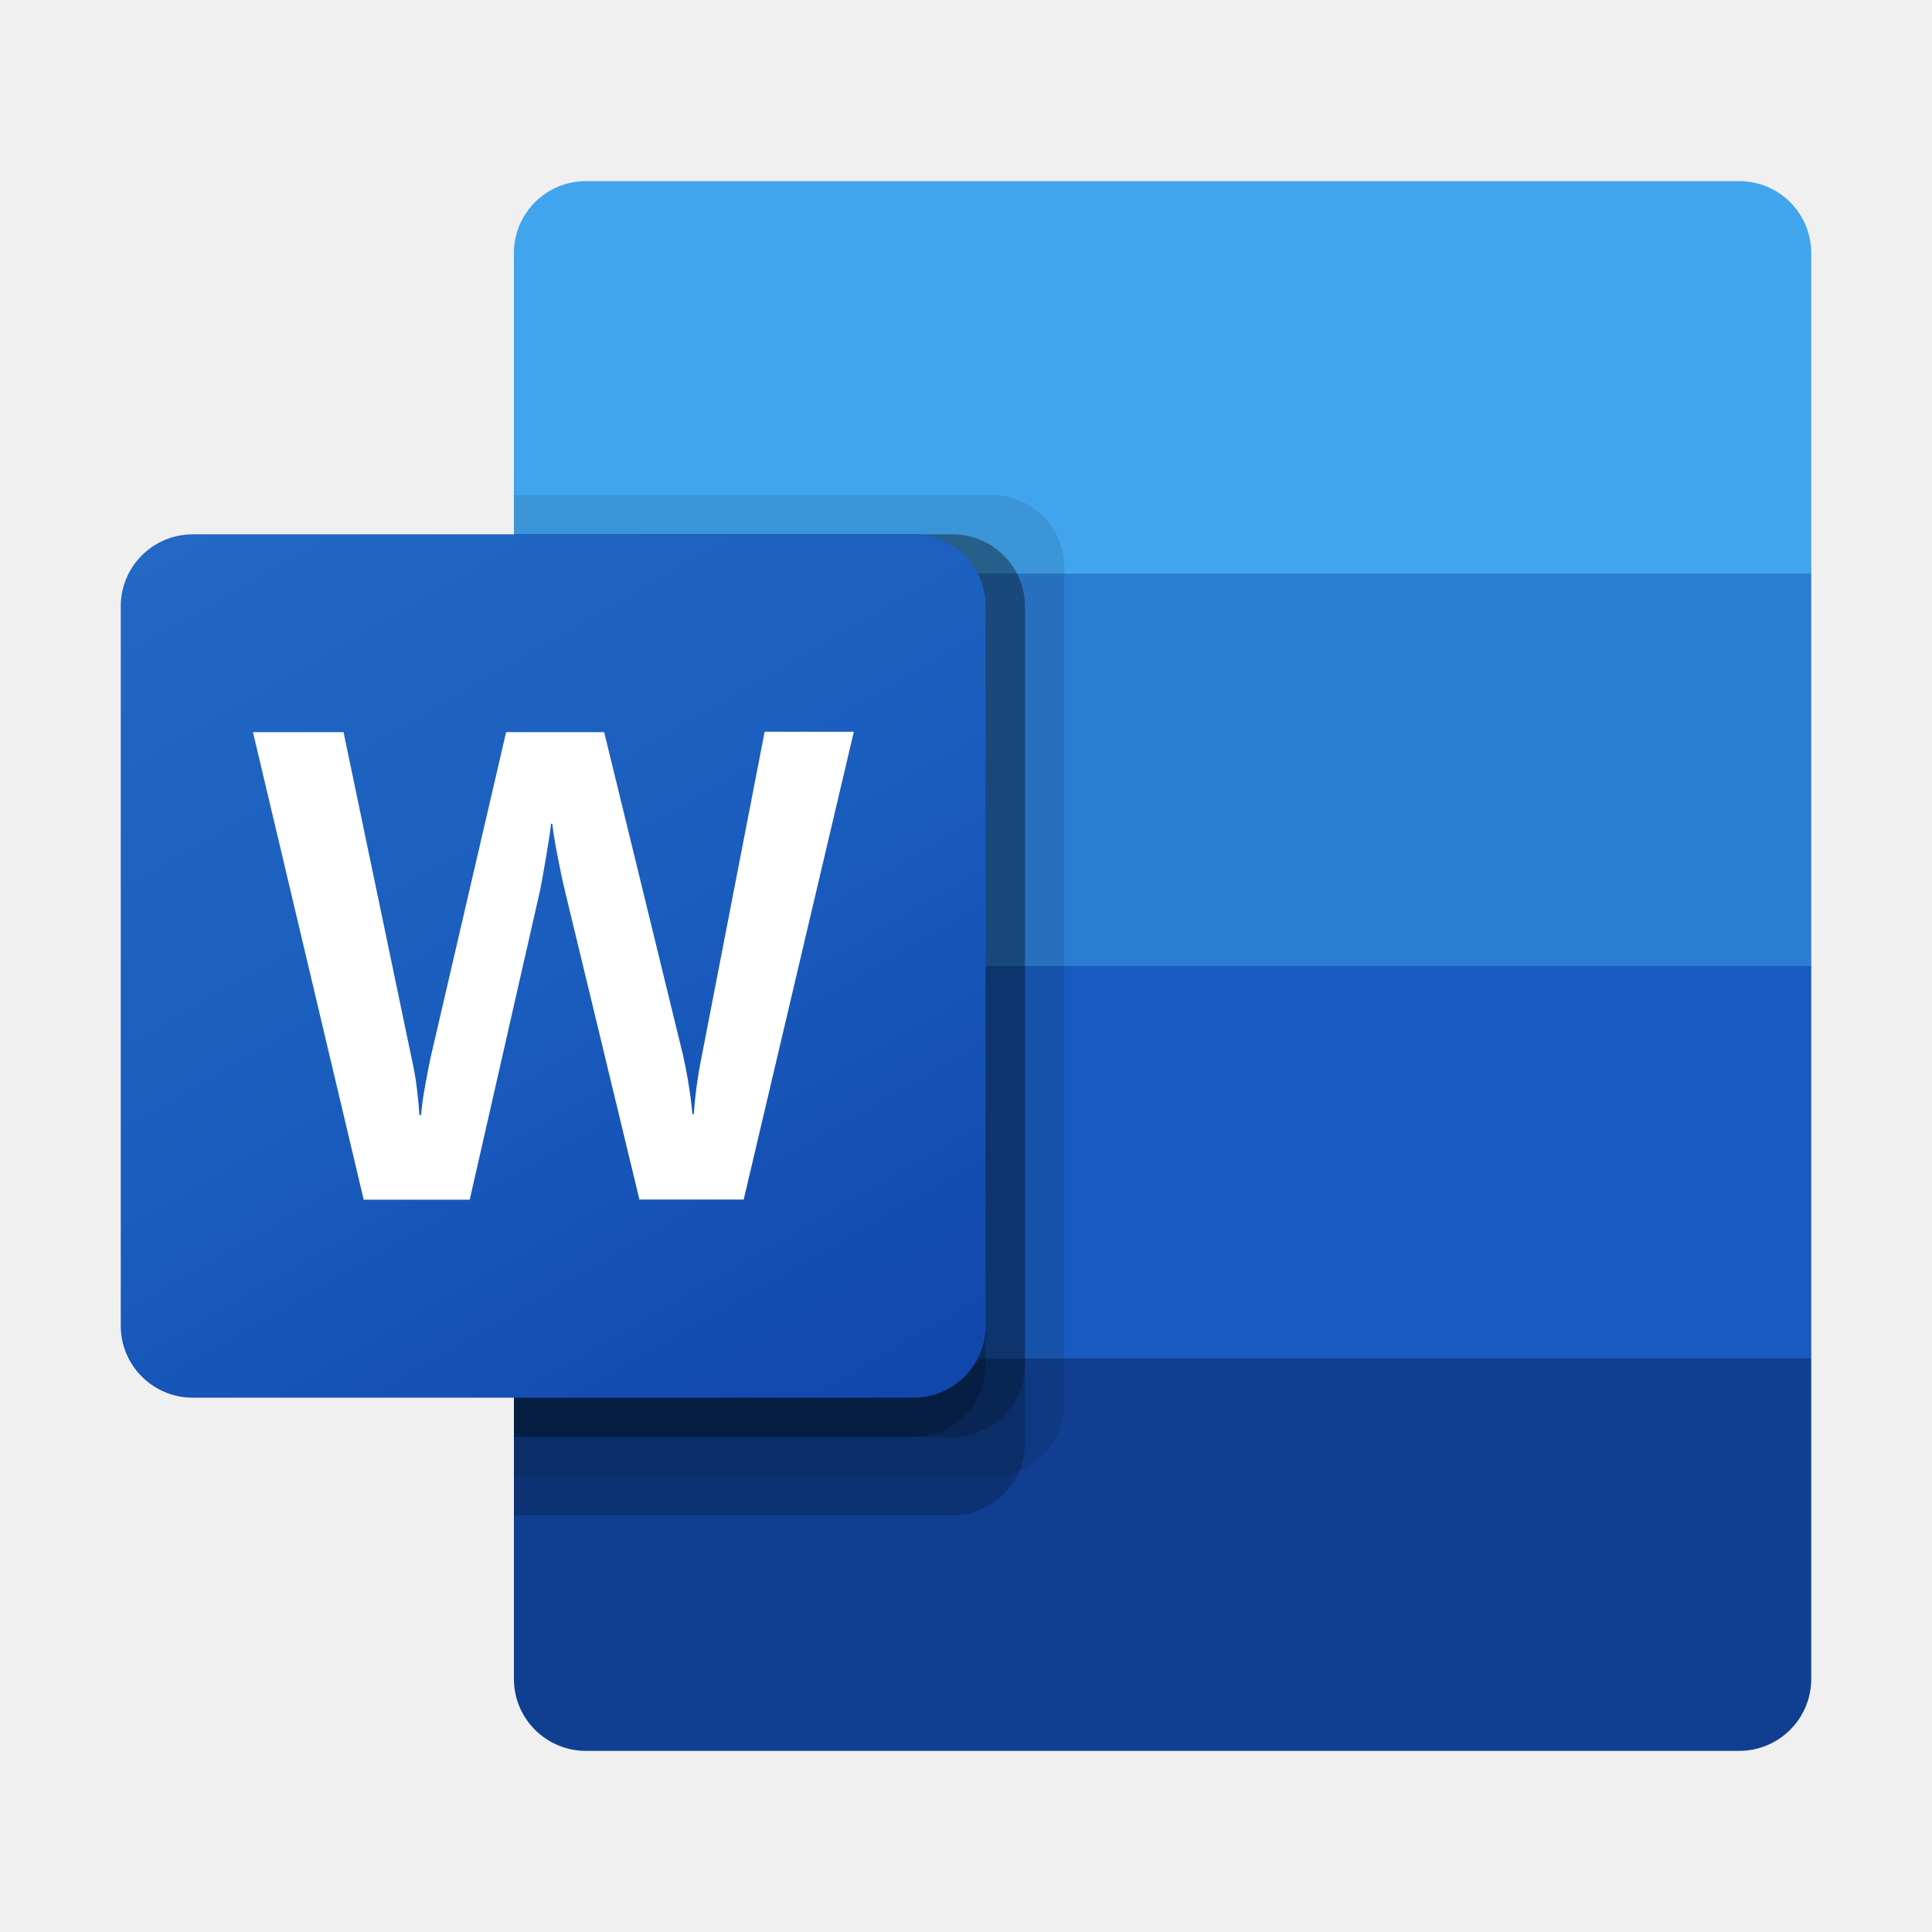
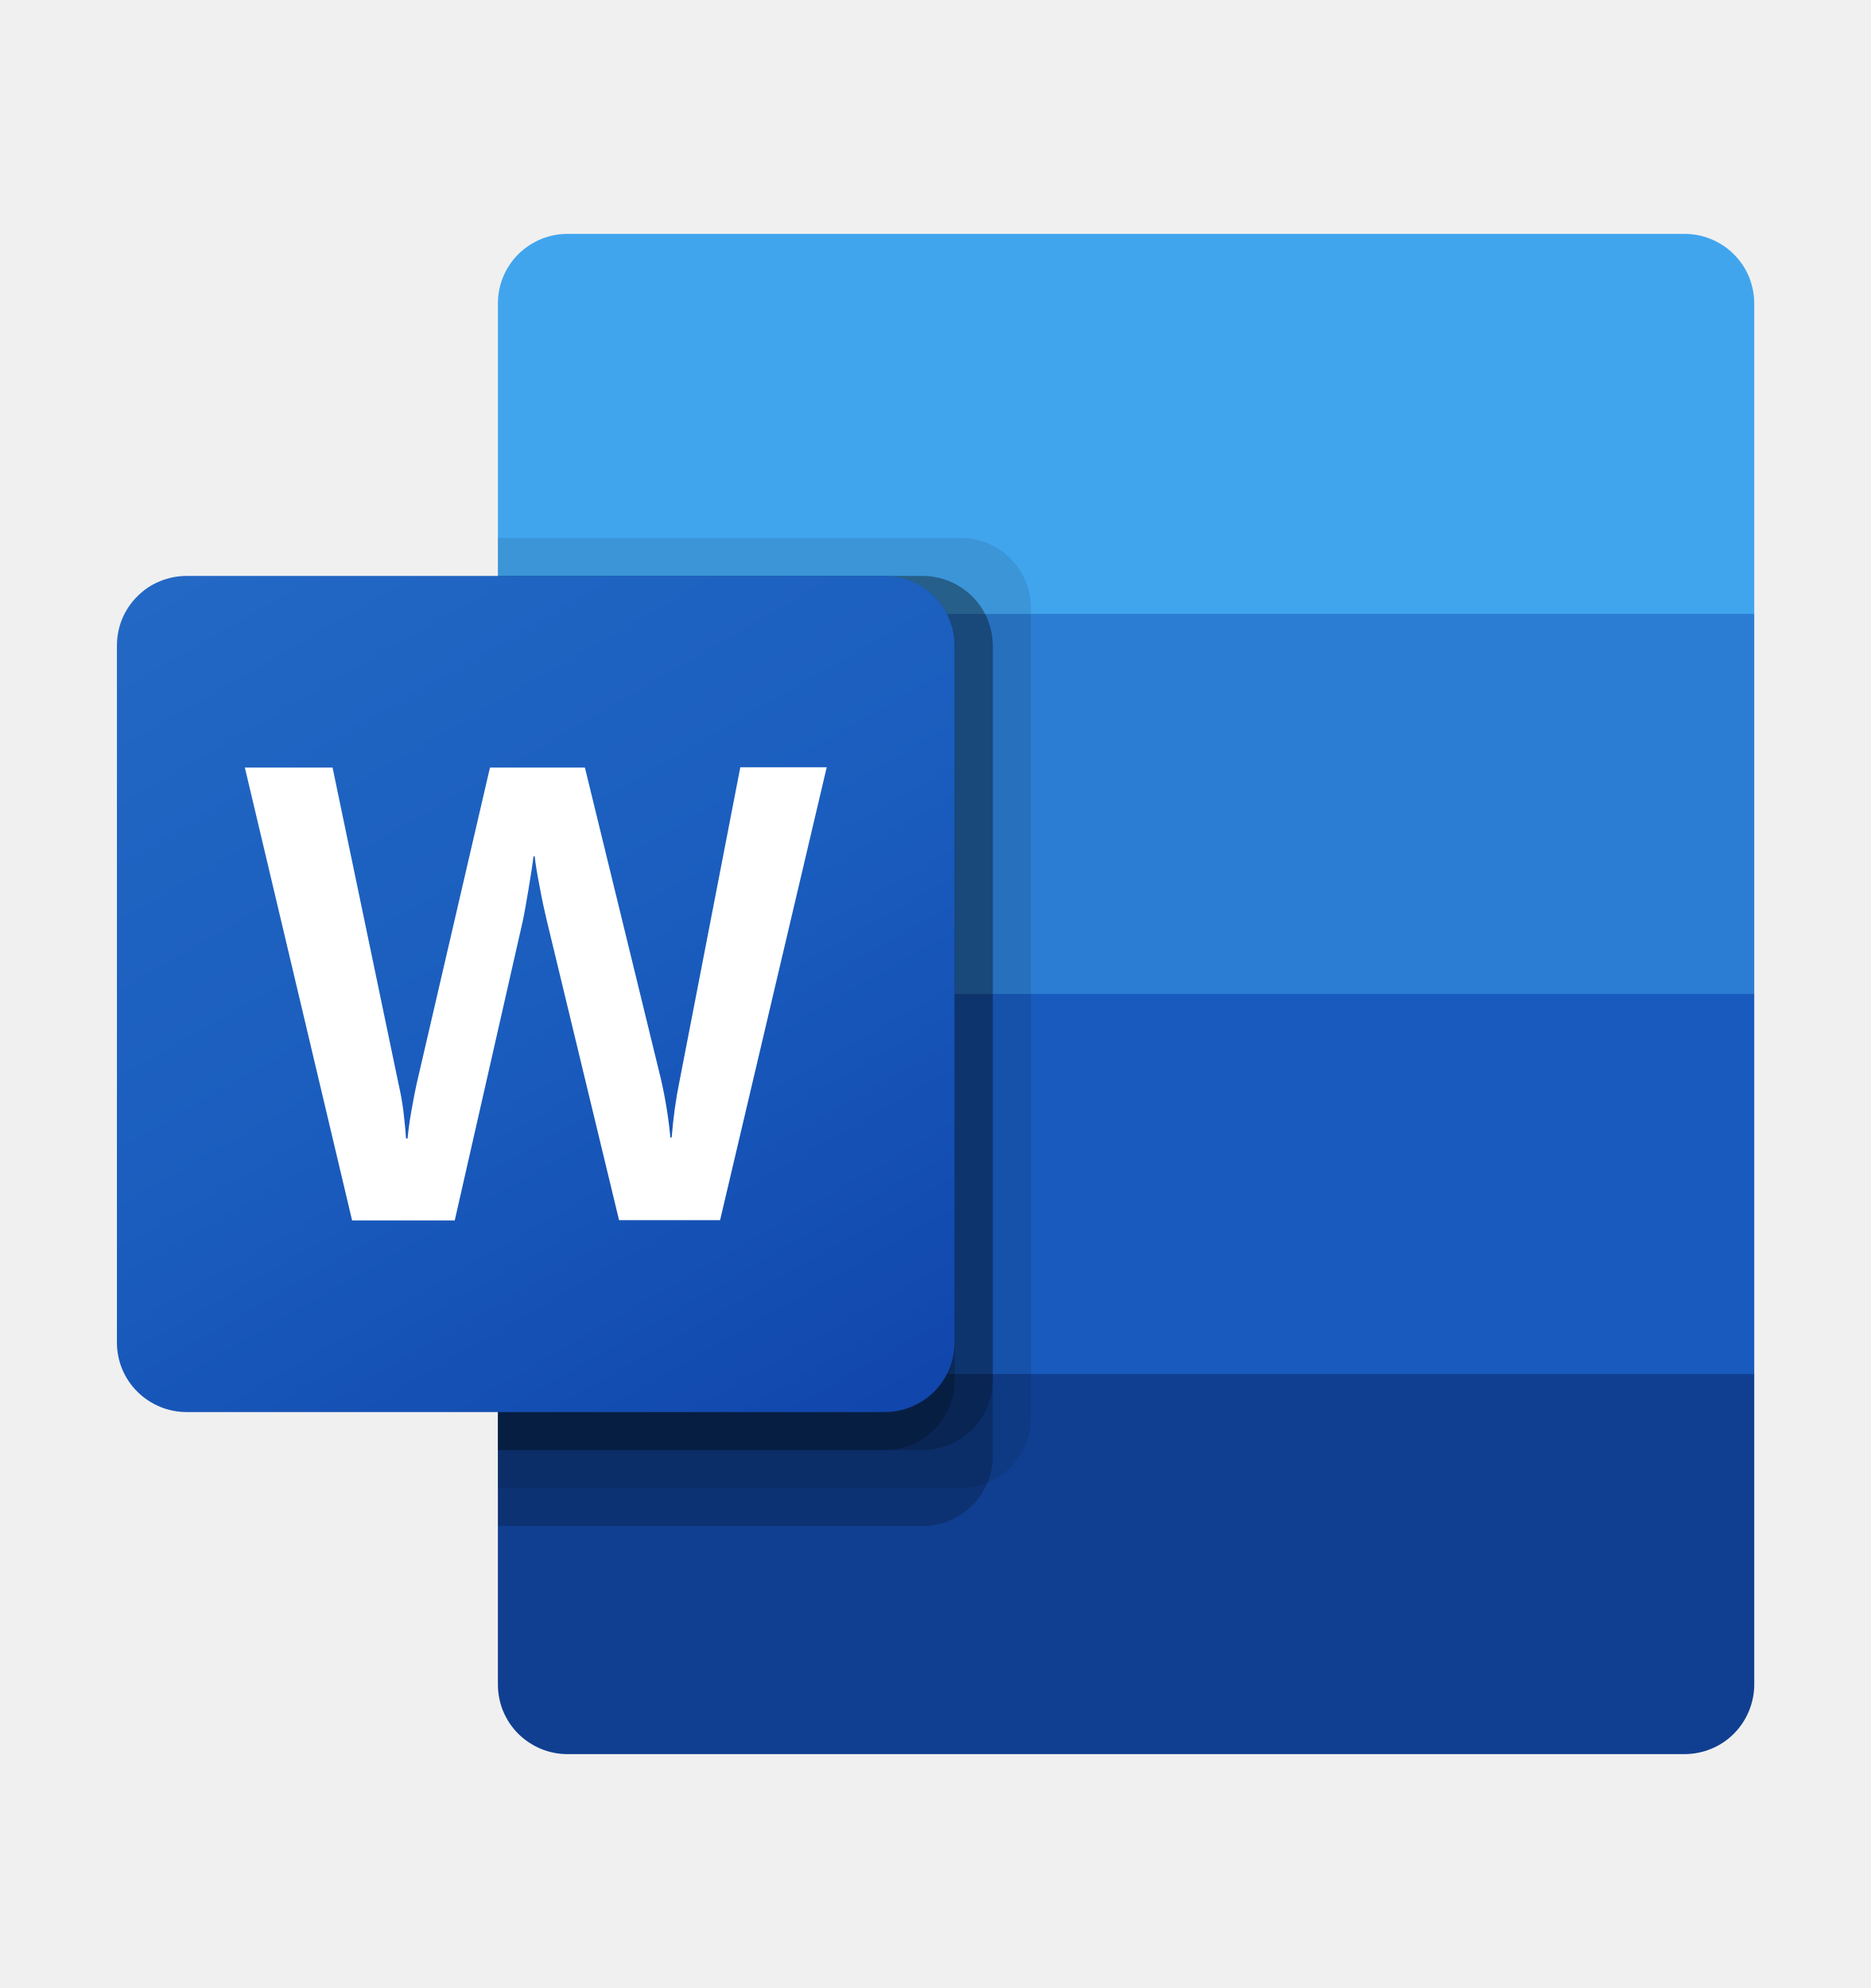
- <svg xmlns="http://www.w3.org/2000/svg" width="64px" height="64px" viewBox="0 0 32 32" fill="#000000">
-   <g id="SVGRepo_bgCarrier" stroke-width="0" />
-   <g id="SVGRepo_tracerCarrier" stroke-linecap="round" stroke-linejoin="round" />
-   <g id="SVGRepo_iconCarrier">
-     <defs>
-       <linearGradient id="a" x1="4.494" y1="-1712.086" x2="13.832" y2="-1695.914" gradientTransform="translate(0 1720)" gradientUnits="userSpaceOnUse">
-         <stop offset="0" stop-color="#2368c4" />
-         <stop offset="0.5" stop-color="#1a5dbe" />
- ;
- <stop offset="1" stop-color="#1146ac" />;
- ;
- </linearGradient>;
- 
- </defs>
-     <path d="M28.806,3H9.705A1.192,1.192,0,0,0,8.512,4.191h0V9.5l11.069,3.25L30,9.5V4.191A1.192,1.192,0,0,0,28.806,3Z" style="fill:#41a5ee" />
-     <path d="M30,9.5H8.512V16l11.069,1.95L30,16Z" style="fill:#2b7cd3" />
-     <path d="M8.512,16v6.5L18.93,23.8,30,22.5V16Z" style="fill:#185abd" />
-     <path d="M9.705,29h19.1A1.192,1.192,0,0,0,30,27.809h0V22.5H8.512v5.309A1.192,1.192,0,0,0,9.705,29Z" style="fill:#103f91" />
-     <path d="M16.434,8.2H8.512V24.45h7.922a1.2,1.2,0,0,0,1.194-1.191V9.391A1.2,1.2,0,0,0,16.434,8.2Z" style="opacity:0.1;isolation:isolate" />
-     <path d="M15.783,8.85H8.512V25.1h7.271a1.2,1.2,0,0,0,1.194-1.191V10.041A1.2,1.2,0,0,0,15.783,8.85Z" style="opacity:0.2;isolation:isolate" />
-     <path d="M15.783,8.85H8.512V23.8h7.271a1.2,1.2,0,0,0,1.194-1.191V10.041A1.2,1.2,0,0,0,15.783,8.85Z" style="opacity:0.2;isolation:isolate" />
-     <path d="M15.132,8.85H8.512V23.8h6.62a1.2,1.2,0,0,0,1.194-1.191V10.041A1.2,1.2,0,0,0,15.132,8.85Z" style="opacity:0.2;isolation:isolate" />
-     <path d="M3.194,8.85H15.132a1.193,1.193,0,0,1,1.194,1.191V21.959a1.193,1.193,0,0,1-1.194,1.191H3.194A1.192,1.192,0,0,1,2,21.959V10.041A1.192,1.192,0,0,1,3.194,8.85Z" style="fill:url(#a)" />
-     <path d="M6.9,17.988c.023.184.039.344.046.481h.028c.01-.13.032-.287.065-.47s.062-.338.089-.465l1.255-5.407h1.624l1.3,5.326a7.761,7.761,0,0,1,.162,1h.022a7.6,7.6,0,0,1,.135-.975l1.039-5.358h1.477l-1.824,7.748H10.591L9.354,14.742q-.054-.222-.122-.578t-.084-.52H9.127q-.021.189-.084.561c-.042.249-.075.432-.1.552L7.78,19.871H6.024L4.19,12.127h1.5l1.131,5.418A4.469,4.469,0,0,1,6.9,17.988Z" style="fill:#fff" />
-   </g>
+ <svg xmlns="http://www.w3.org/2000/svg" width="16" height="17" viewBox="0 0 16 17" fill="none">
+   <path d="M14.405 2H4.854C4.776 2 4.698 2.015 4.626 2.045C4.554 2.075 4.488 2.119 4.432 2.174C4.377 2.229 4.333 2.295 4.303 2.367C4.273 2.44 4.258 2.517 4.258 2.595V5.25L9.792 6.875L15.002 5.25V2.595C15.002 2.517 14.986 2.44 14.957 2.367C14.927 2.295 14.883 2.229 14.827 2.174C14.771 2.118 14.706 2.075 14.633 2.045C14.561 2.015 14.483 2 14.405 2Z" fill="#41A5EE" />
+   <path d="M15.002 5.25H4.258V8.5L9.792 9.475L15.002 8.5V5.25Z" fill="#2B7CD3" />
+   <path d="M4.258 8.5V11.75L9.467 12.4L15.002 11.75V8.5H4.258Z" fill="#185ABD" />
+   <path d="M4.854 15H14.404C14.483 15 14.56 14.985 14.633 14.955C14.705 14.926 14.771 14.882 14.827 14.826C14.882 14.771 14.926 14.705 14.956 14.633C14.986 14.56 15.002 14.483 15.002 14.405V11.75H4.258V14.405C4.258 14.483 4.273 14.56 4.303 14.633C4.333 14.705 4.377 14.771 4.432 14.826C4.488 14.881 4.554 14.925 4.626 14.955C4.698 14.985 4.776 15 4.854 15Z" fill="#103F91" />
+   <path opacity="0.1" d="M8.219 4.6H4.258V12.725H8.219C8.377 12.724 8.528 12.661 8.64 12.549C8.751 12.438 8.815 12.287 8.816 12.129V5.195C8.815 5.037 8.751 4.886 8.64 4.775C8.528 4.663 8.377 4.6 8.219 4.6Z" fill="black" />
+   <path opacity="0.2" d="M7.893 4.925H4.258V13.05H7.893C8.051 13.049 8.202 12.986 8.314 12.875C8.426 12.763 8.489 12.612 8.49 12.454V5.52C8.489 5.362 8.426 5.211 8.314 5.1C8.202 4.989 8.051 4.926 7.893 4.925Z" fill="black" />
+   <path opacity="0.2" d="M7.893 4.925H4.258V12.4H7.893C8.051 12.399 8.202 12.336 8.314 12.225C8.426 12.113 8.489 11.962 8.49 11.804V5.52C8.489 5.362 8.426 5.211 8.314 5.1C8.202 4.989 8.051 4.926 7.893 4.925Z" fill="black" />
+   <path opacity="0.2" d="M7.568 4.925H4.258V12.4H7.568C7.726 12.399 7.877 12.336 7.989 12.225C8.1 12.113 8.164 11.962 8.165 11.804V5.52C8.164 5.362 8.1 5.211 7.989 5.1C7.877 4.989 7.726 4.926 7.568 4.925Z" fill="black" />
+   <path d="M1.597 4.925H7.566C7.724 4.925 7.876 4.987 7.988 5.099C8.1 5.211 8.163 5.362 8.163 5.52V11.479C8.163 11.637 8.1 11.789 7.988 11.901C7.876 12.012 7.724 12.075 7.566 12.075H1.597C1.519 12.075 1.441 12.06 1.369 12.03C1.296 12 1.23 11.956 1.175 11.901C1.119 11.846 1.075 11.78 1.045 11.708C1.015 11.635 1 11.558 1 11.479V5.52C1 5.442 1.015 5.364 1.045 5.292C1.075 5.22 1.119 5.154 1.175 5.099C1.23 5.043 1.296 4.999 1.369 4.97C1.441 4.94 1.519 4.925 1.597 4.925Z" fill="url(#paint0_linear_4047_31695)" />
+   <path d="M3.449 9.495C3.46 9.587 3.468 9.667 3.472 9.735H3.486C3.491 9.67 3.502 9.592 3.518 9.5C3.543 9.363 3.549 9.331 3.563 9.268L4.19 6.564H5.002L5.652 9.227C5.69 9.392 5.717 9.559 5.733 9.727H5.744C5.757 9.563 5.779 9.401 5.812 9.24L6.331 6.561H7.07L6.158 10.434H5.294L4.676 7.872C4.658 7.798 4.637 7.701 4.615 7.583C4.592 7.464 4.578 7.377 4.573 7.323H4.562C4.555 7.386 4.541 7.479 4.52 7.603C4.499 7.727 4.483 7.819 4.47 7.879L3.889 10.436H3.011L2.094 6.564H2.844L3.409 9.273C3.426 9.346 3.439 9.42 3.449 9.495Z" fill="white" />
+   <defs>
+     <linearGradient id="paint0_linear_4047_31695" x1="2.247" y1="4.457" x2="6.916" y2="12.543" gradientUnits="userSpaceOnUse">
+       <stop stop-color="#2368C4" />
+       <stop offset="0.5" stop-color="#1A5DBE" />
+       <stop offset="1" stop-color="#1146AC" />
+     </linearGradient>
+   </defs>
</svg>
